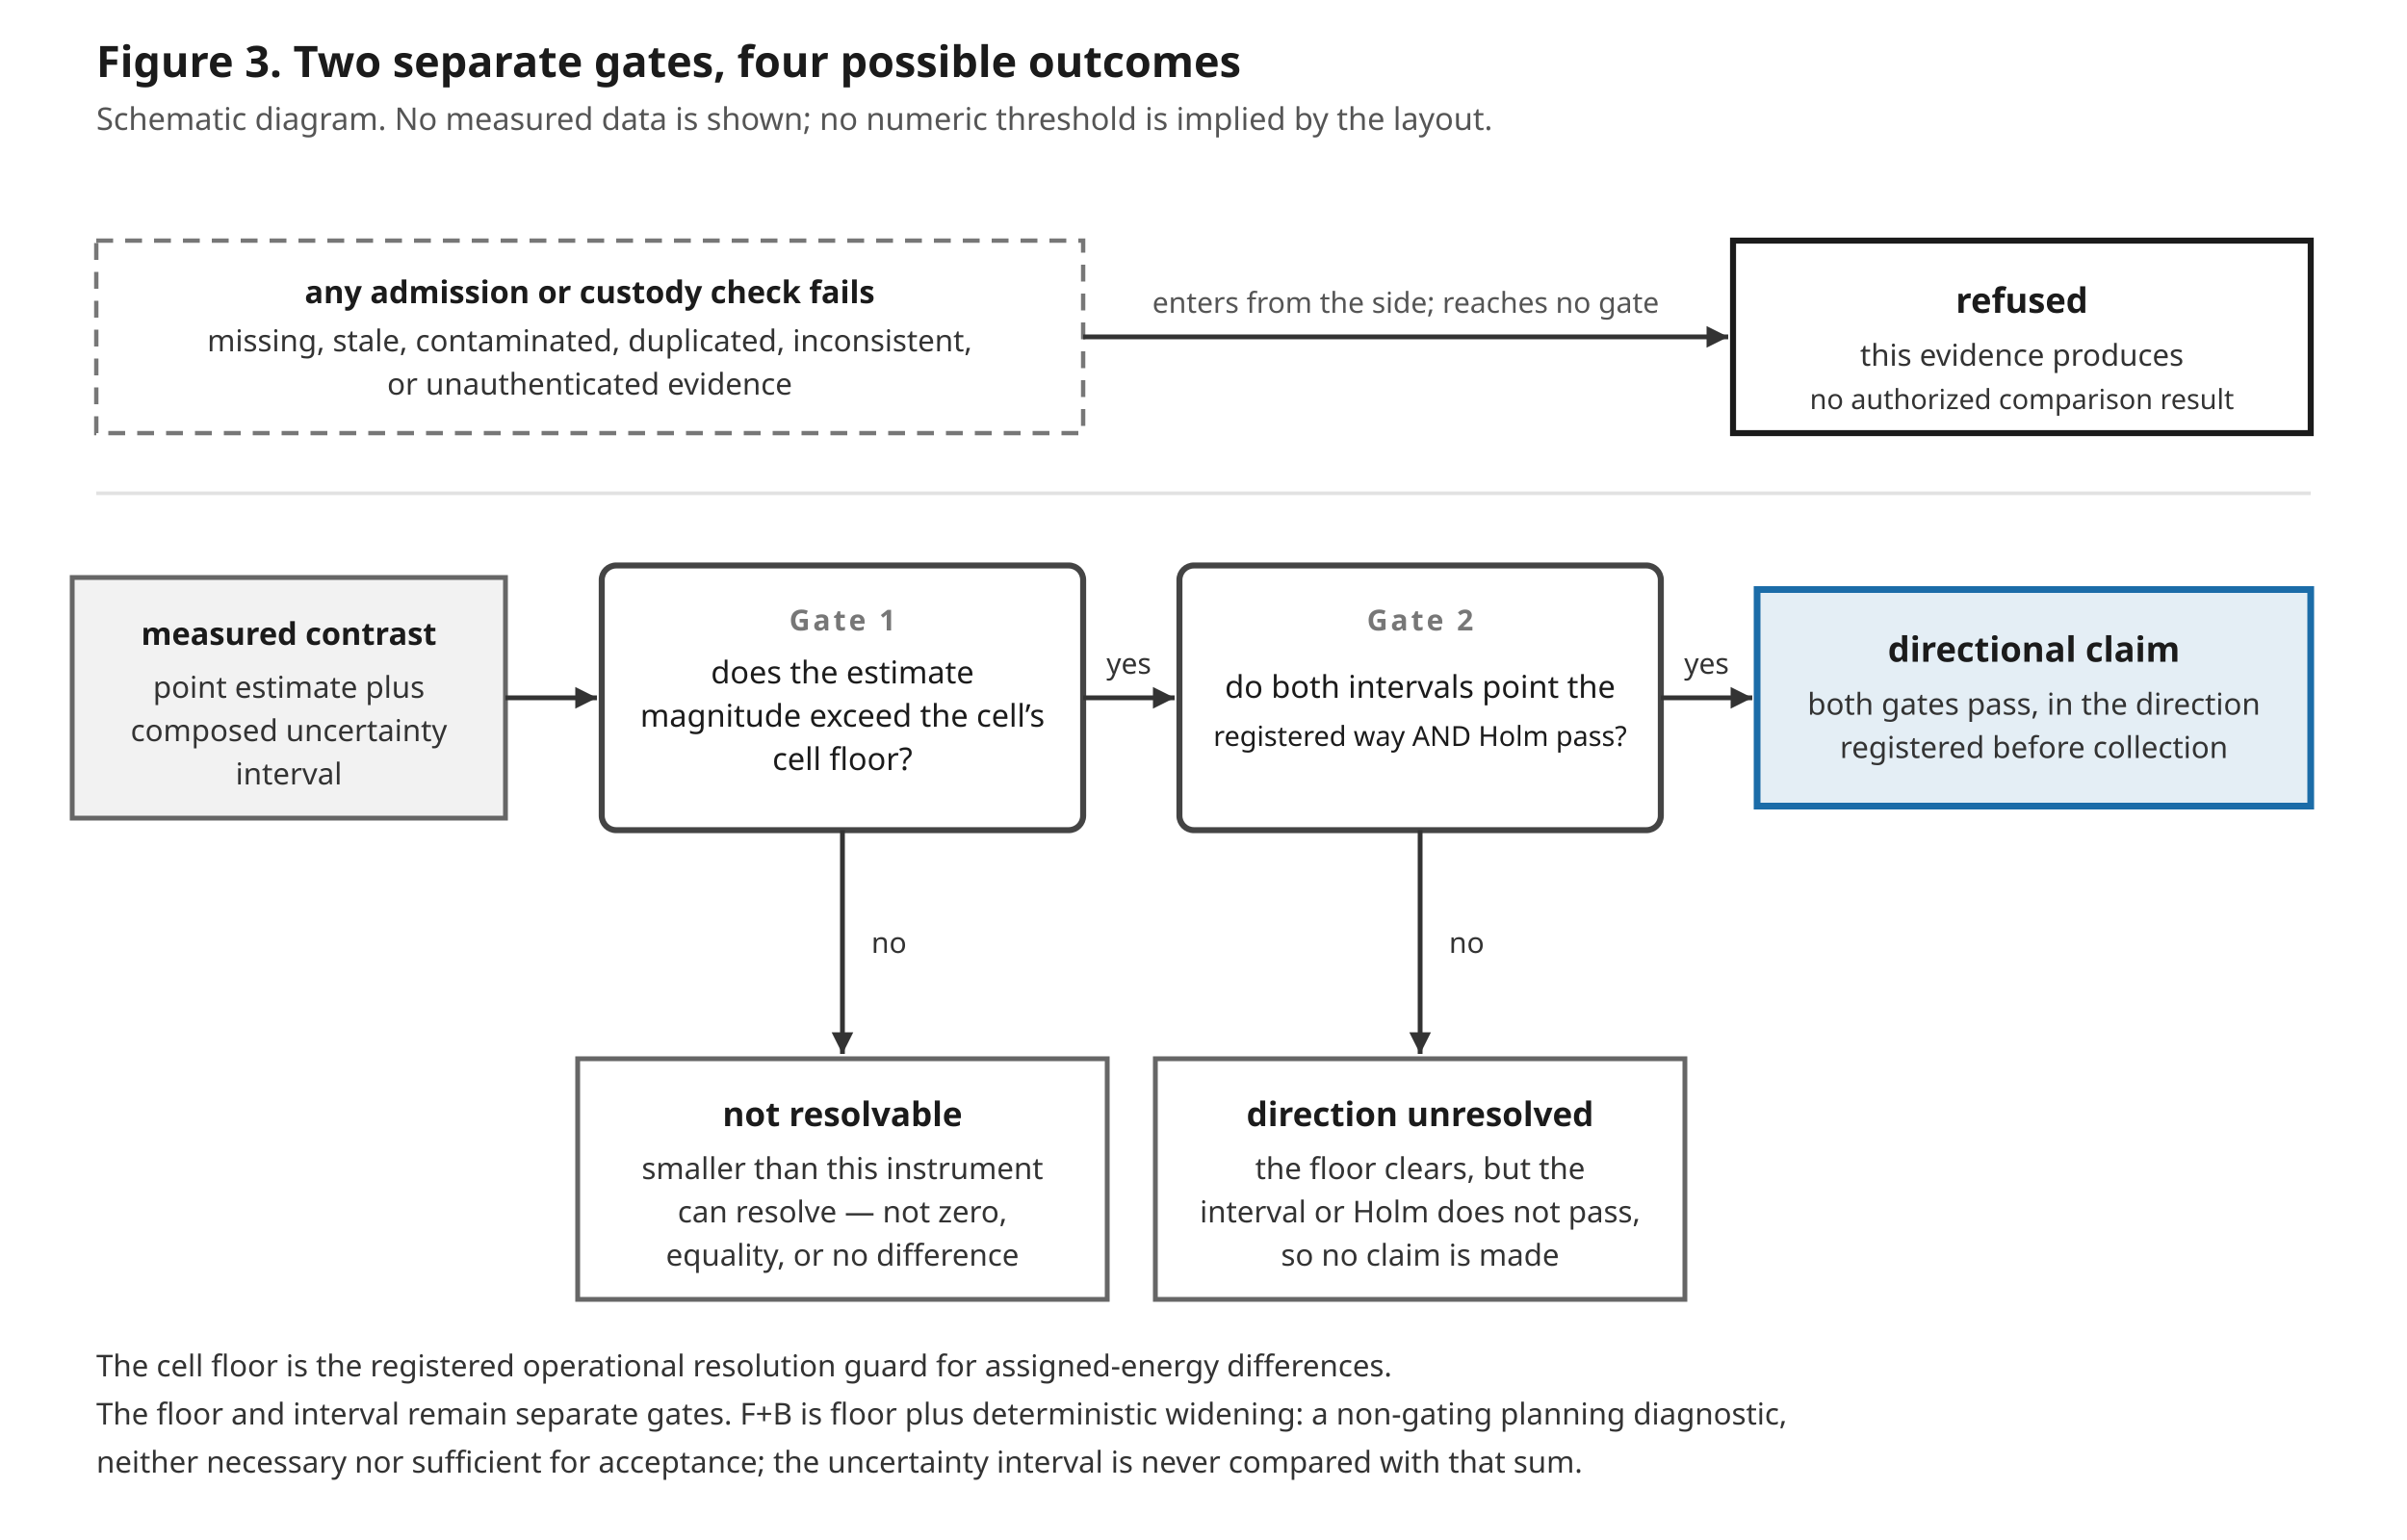
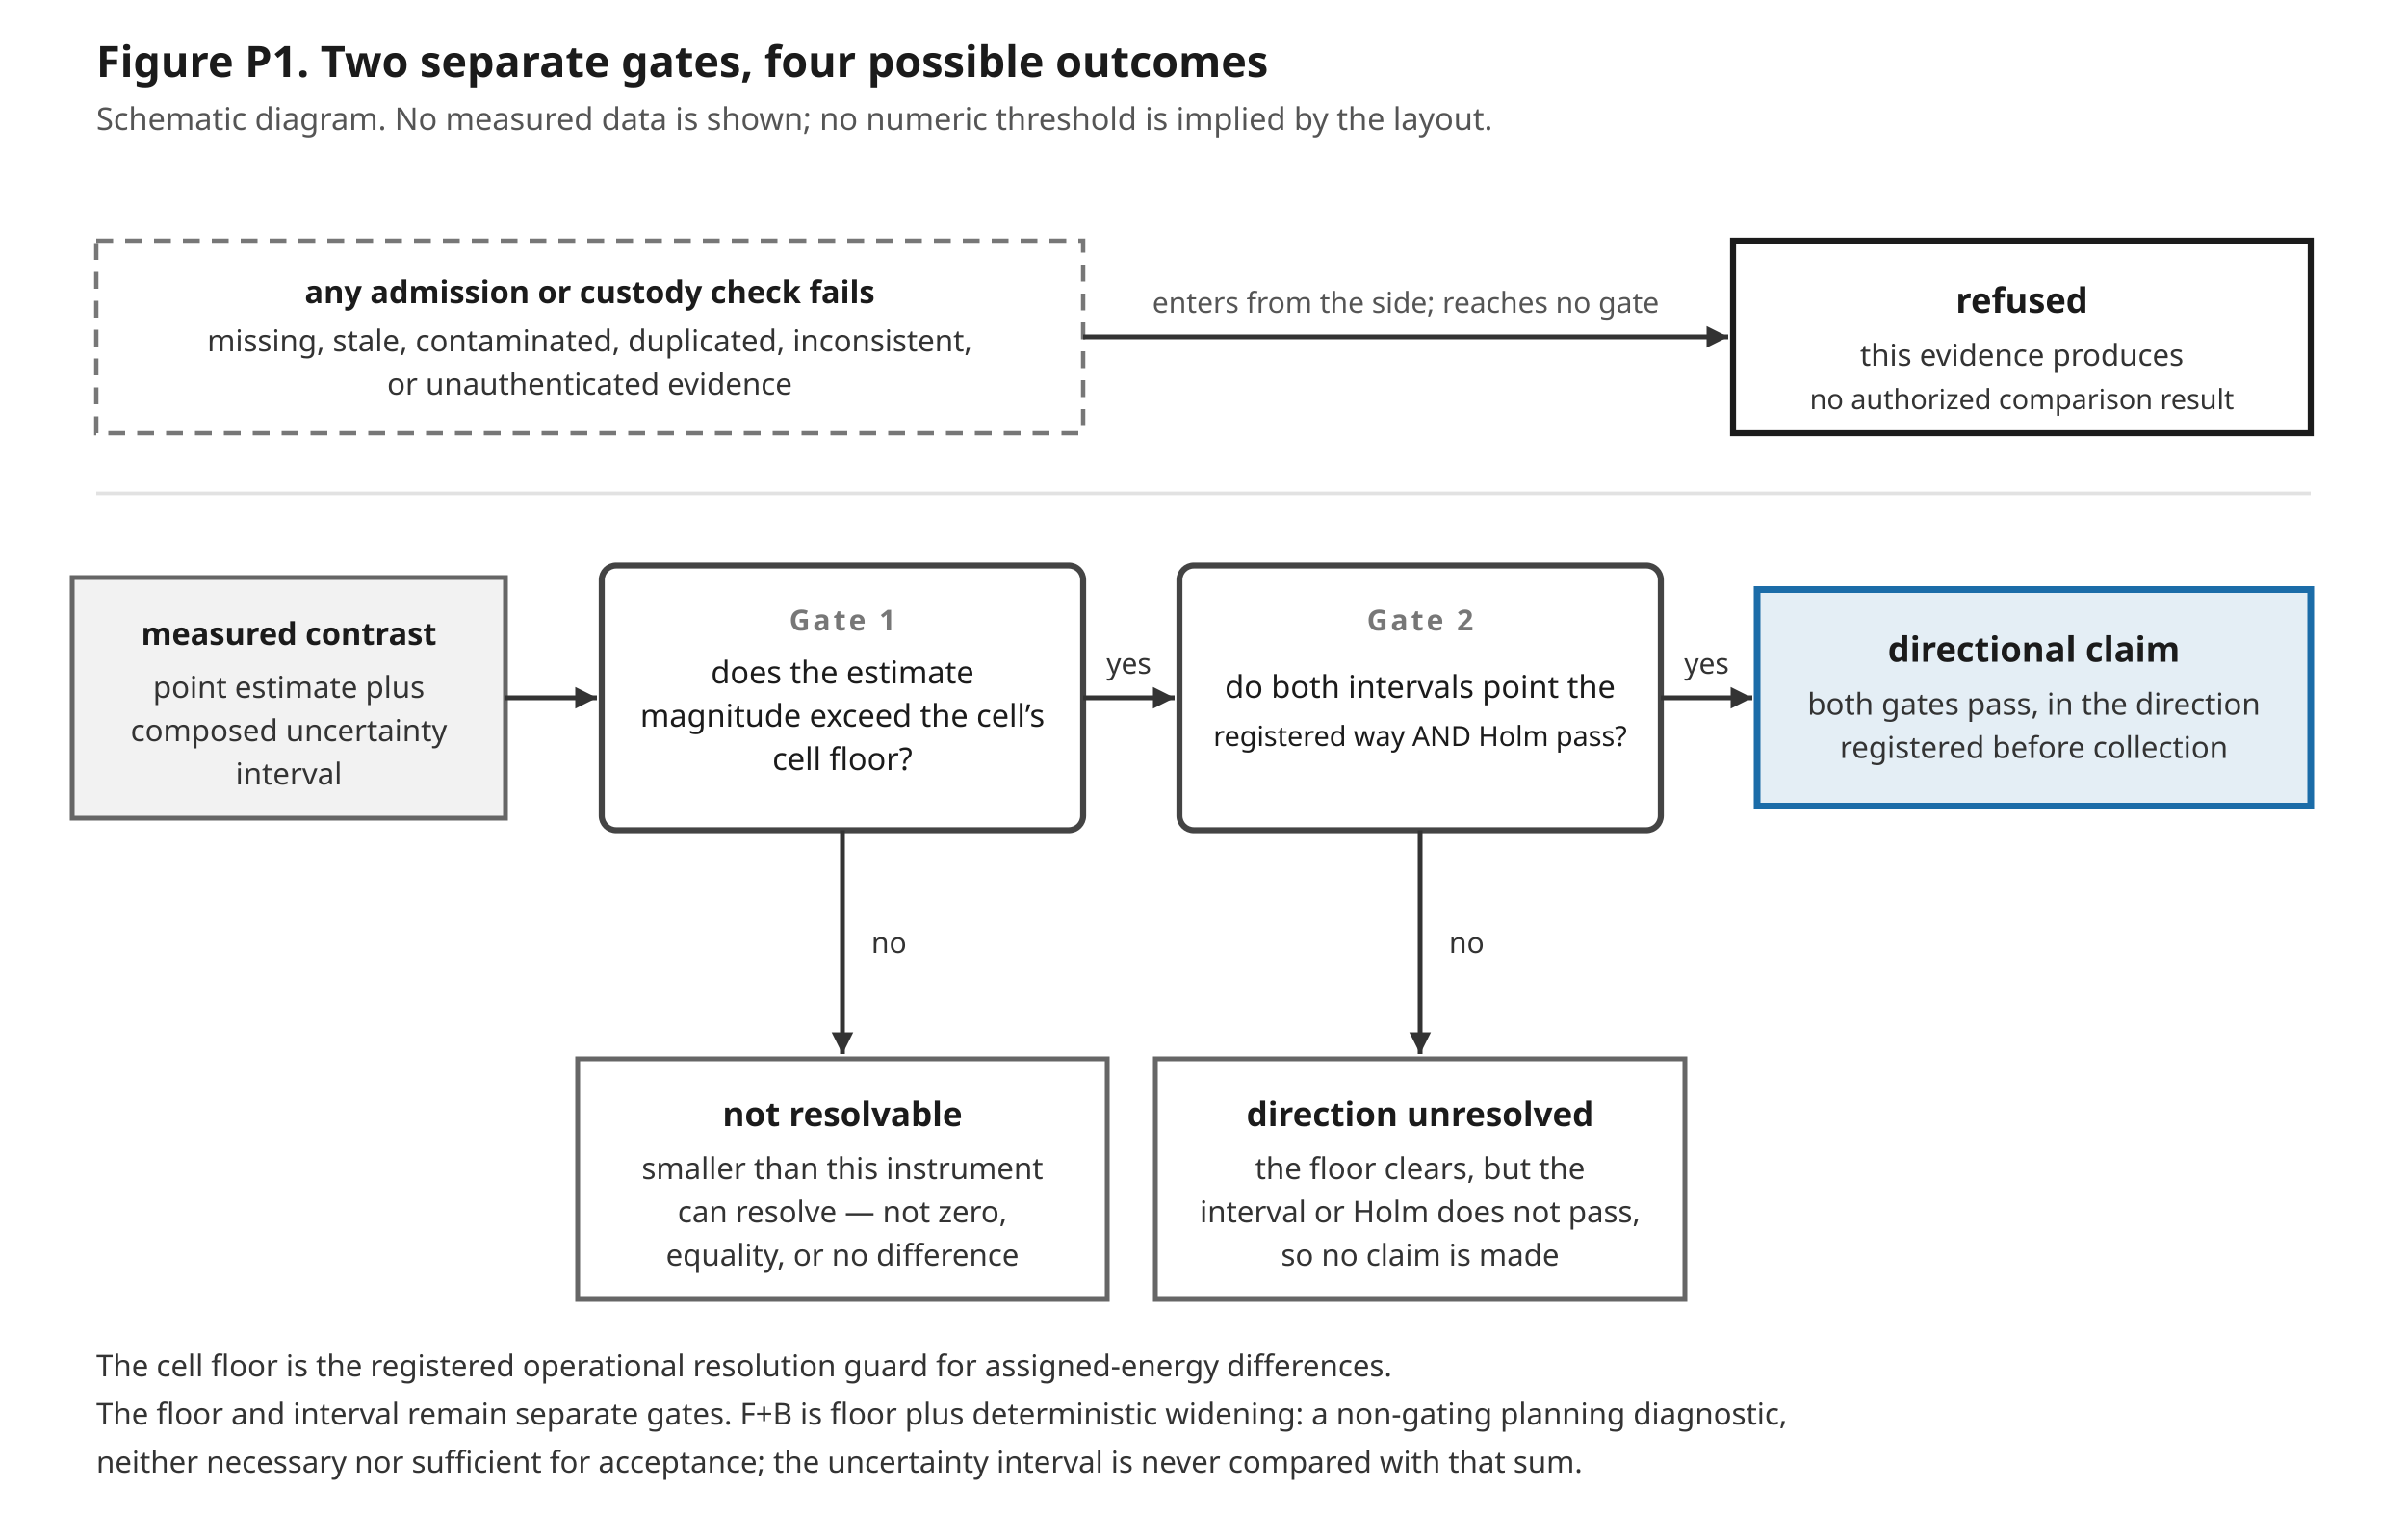
<svg xmlns="http://www.w3.org/2000/svg" width="1000" height="640" viewBox="0 0 1000 640" role="img" aria-labelledby="fig3title fig3desc">
  <defs>
    <marker id="f3aEnd" markerWidth="10" markerHeight="10" refX="9" refY="4.5" orient="auto" markerUnits="userSpaceOnUse">
      <path d="M0,0 L9,4.5 L0,9 z" fill="#333333" />
    </marker>
  </defs>
  <rect x="0" y="0" width="1000" height="640" fill="#ffffff" />
-   <text x="40" y="32" font-family="sans-serif" font-size="18" font-weight="bold" fill="#1b1b1b">Figure 3. Two separate gates, four possible outcomes</text>
+   <text x="40" y="32" font-family="sans-serif" font-size="18" font-weight="bold" fill="#1b1b1b">Figure P1. Two separate gates, four possible outcomes</text>
  <text x="40" y="54" font-family="sans-serif" font-size="13" fill="#555555">Schematic diagram. No measured data is shown; no numeric threshold is implied by the layout.</text>
  <rect x="40" y="100" width="410" height="80" fill="#ffffff" stroke="#777777" stroke-width="1.8" stroke-dasharray="7 5" />
  <text x="245" y="126" font-family="sans-serif" font-size="13" font-weight="bold" fill="#1b1b1b" text-anchor="middle">any admission or custody check fails</text>
  <text x="245" y="146" font-family="sans-serif" font-size="12.5" fill="#333333" text-anchor="middle">missing, stale, contaminated, duplicated, inconsistent,</text>
  <text x="245" y="164" font-family="sans-serif" font-size="12.5" fill="#333333" text-anchor="middle">or unauthenticated evidence</text>
  <line x1="450" y1="140" x2="718" y2="140" stroke="#333333" stroke-width="2" marker-end="url(#f3aEnd)" />
  <text x="584" y="130" font-family="sans-serif" font-size="12" fill="#555555" text-anchor="middle">enters from the side; reaches no gate</text>
  <rect x="720" y="100" width="240" height="80" fill="#ffffff" stroke="#1b1b1b" stroke-width="2.5" />
  <text x="840" y="130" font-family="sans-serif" font-size="14.5" font-weight="bold" fill="#1b1b1b" text-anchor="middle">refused</text>
  <text x="840" y="152" font-family="sans-serif" font-size="12.5" fill="#333333" text-anchor="middle">this evidence produces</text>
  <text x="840" y="170" font-family="sans-serif" font-size="11.5" fill="#333333" text-anchor="middle">no authorized comparison result</text>
  <line x1="40" y1="205" x2="960" y2="205" stroke="#e2e2e2" stroke-width="1.5" />
  <rect x="30" y="240" width="180" height="100" fill="#f2f2f2" stroke="#666666" stroke-width="2" />
  <text x="120" y="268" font-family="sans-serif" font-size="13" font-weight="bold" fill="#1b1b1b" text-anchor="middle">measured contrast</text>
  <text x="120" y="290" font-family="sans-serif" font-size="12.5" fill="#333333" text-anchor="middle">point estimate plus</text>
  <text x="120" y="308" font-family="sans-serif" font-size="12.5" fill="#333333" text-anchor="middle">composed uncertainty</text>
  <text x="120" y="326" font-family="sans-serif" font-size="12.5" fill="#333333" text-anchor="middle">interval</text>
  <line x1="210" y1="290" x2="248" y2="290" stroke="#333333" stroke-width="2" marker-end="url(#f3aEnd)" />
  <rect x="250" y="235" width="200" height="110" rx="6" fill="#ffffff" stroke="#444444" stroke-width="2.5" />
  <text x="350" y="262" font-family="sans-serif" font-size="12" font-weight="bold" fill="#777777" text-anchor="middle" letter-spacing="1.2">Gate 1</text>
  <text x="350" y="284" font-family="sans-serif" font-size="13" fill="#1b1b1b" text-anchor="middle">does the estimate</text>
  <text x="350" y="302" font-family="sans-serif" font-size="13" fill="#1b1b1b" text-anchor="middle">magnitude exceed the cell’s</text>
  <text x="350" y="320" font-family="sans-serif" font-size="13" fill="#1b1b1b" text-anchor="middle">cell floor?</text>
  <line x1="450" y1="290" x2="488" y2="290" stroke="#333333" stroke-width="2" marker-end="url(#f3aEnd)" />
  <text x="469" y="280" font-family="sans-serif" font-size="12" fill="#333333" text-anchor="middle">yes</text>
  <rect x="490" y="235" width="200" height="110" rx="6" fill="#ffffff" stroke="#444444" stroke-width="2.5" />
  <text x="590" y="262" font-family="sans-serif" font-size="12" font-weight="bold" fill="#777777" text-anchor="middle" letter-spacing="1.2">Gate 2</text>
  <text x="590" y="290" font-family="sans-serif" font-size="13" fill="#1b1b1b" text-anchor="middle">do both intervals point the</text>
  <text x="590" y="310" font-family="sans-serif" font-size="11.5" fill="#1b1b1b" text-anchor="middle">registered way AND Holm pass?</text>
  <line x1="690" y1="290" x2="728" y2="290" stroke="#333333" stroke-width="2" marker-end="url(#f3aEnd)" />
  <text x="709" y="280" font-family="sans-serif" font-size="12" fill="#333333" text-anchor="middle">yes</text>
  <rect x="730" y="245" width="230" height="90" fill="#1b6ca8" fill-opacity="0.12" stroke="#1b6ca8" stroke-width="2.8" />
  <text x="845" y="275" font-family="sans-serif" font-size="14.5" font-weight="bold" fill="#1b1b1b" text-anchor="middle">directional claim</text>
  <text x="845" y="297" font-family="sans-serif" font-size="12.5" fill="#333333" text-anchor="middle">both gates pass, in the direction</text>
  <text x="845" y="315" font-family="sans-serif" font-size="12.5" fill="#333333" text-anchor="middle">registered before collection</text>
  <line x1="350" y1="345" x2="350" y2="438" stroke="#333333" stroke-width="2" marker-end="url(#f3aEnd)" />
  <text x="362" y="396" font-family="sans-serif" font-size="12" fill="#333333">no</text>
  <rect x="240" y="440" width="220" height="100" fill="#ffffff" stroke="#666666" stroke-width="2" />
  <text x="350" y="468" font-family="sans-serif" font-size="14" font-weight="bold" fill="#1b1b1b" text-anchor="middle">not resolvable</text>
  <text x="350" y="490" font-family="sans-serif" font-size="12.5" fill="#333333" text-anchor="middle">smaller than this instrument</text>
  <text x="350" y="508" font-family="sans-serif" font-size="12.5" fill="#333333" text-anchor="middle">can resolve — not zero,</text>
  <text x="350" y="526" font-family="sans-serif" font-size="12.5" fill="#333333" text-anchor="middle">equality, or no difference</text>
  <line x1="590" y1="345" x2="590" y2="438" stroke="#333333" stroke-width="2" marker-end="url(#f3aEnd)" />
  <text x="602" y="396" font-family="sans-serif" font-size="12" fill="#333333">no</text>
  <rect x="480" y="440" width="220" height="100" fill="#ffffff" stroke="#666666" stroke-width="2" />
  <text x="590" y="468" font-family="sans-serif" font-size="14" font-weight="bold" fill="#1b1b1b" text-anchor="middle">direction unresolved</text>
  <text x="590" y="490" font-family="sans-serif" font-size="12.5" fill="#333333" text-anchor="middle">the floor clears, but the</text>
  <text x="590" y="508" font-family="sans-serif" font-size="12.5" fill="#333333" text-anchor="middle">interval or Holm does not pass,</text>
  <text x="590" y="526" font-family="sans-serif" font-size="12.5" fill="#333333" text-anchor="middle">so no claim is made</text>
  <g font-family="sans-serif" font-size="12.5" fill="#333333">
    <text x="40" y="572">The cell floor is the registered operational resolution guard for assigned-energy differences.</text>
    <text x="40" y="592">The floor and interval remain separate gates. F+B is floor plus deterministic widening: a non-gating planning diagnostic,</text>
    <text x="40" y="612">neither necessary nor sufficient for acceptance; the uncertainty interval is never compared with that sum.</text>
  </g>
</svg>
